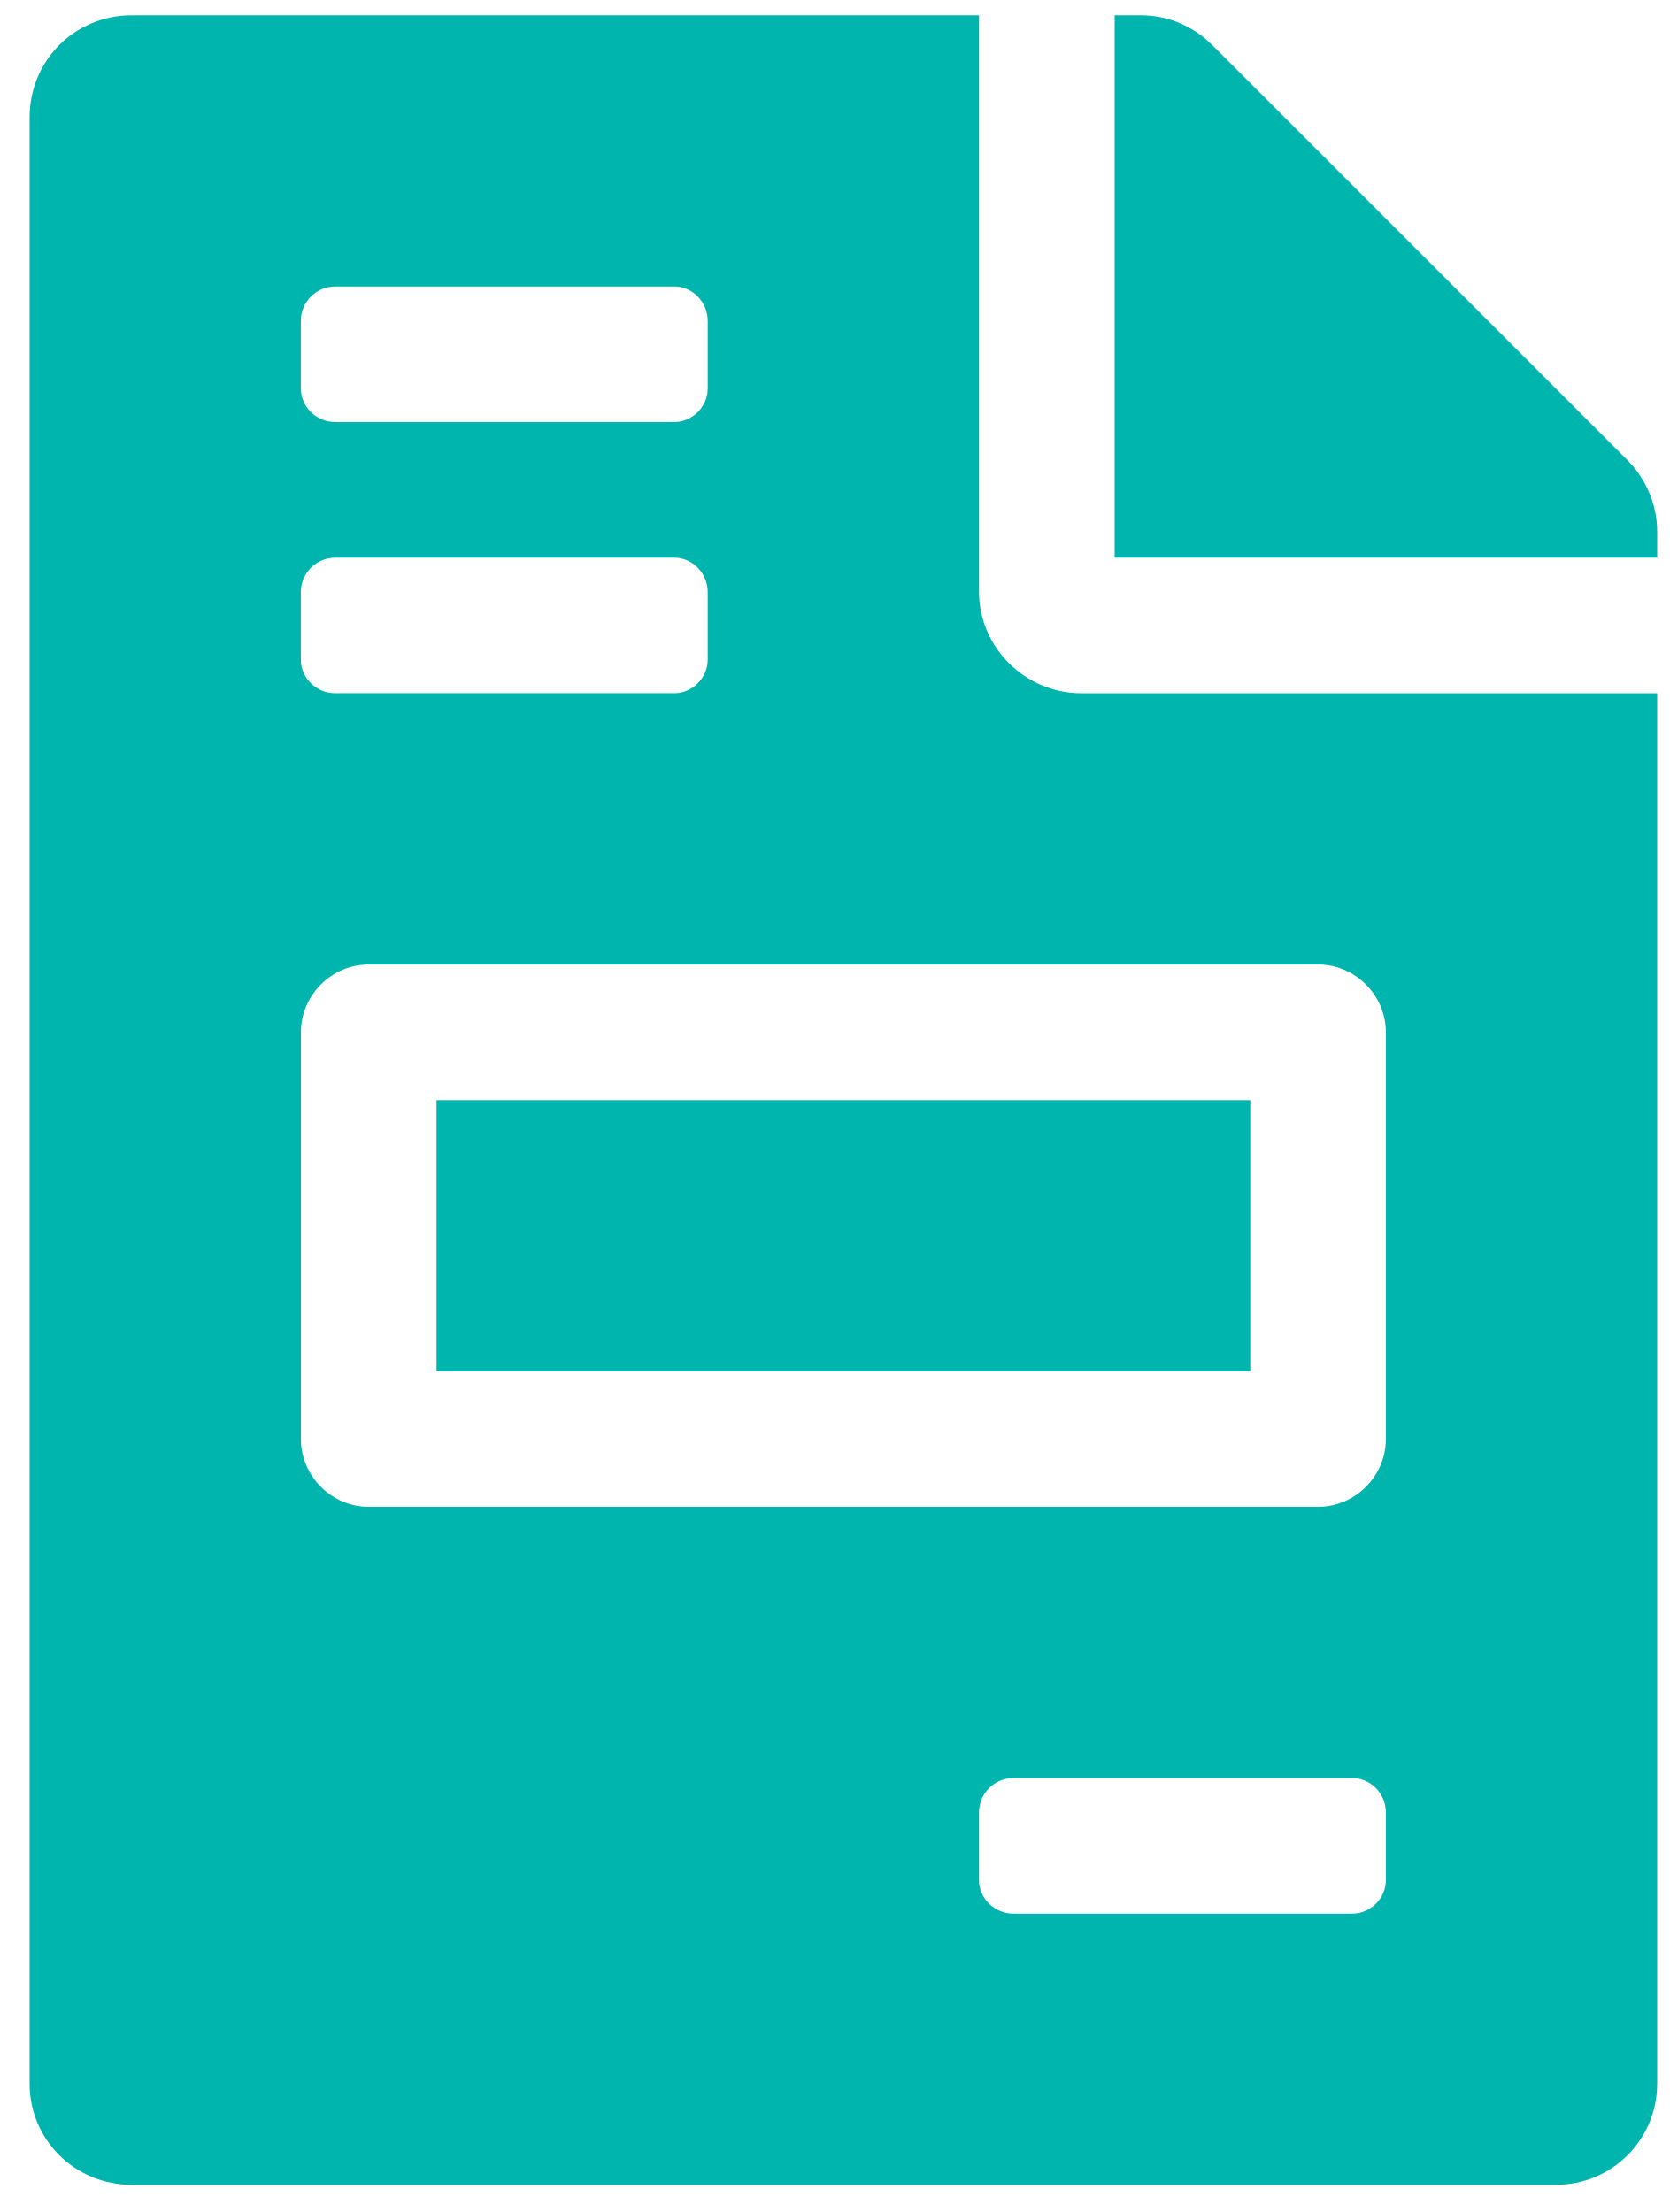
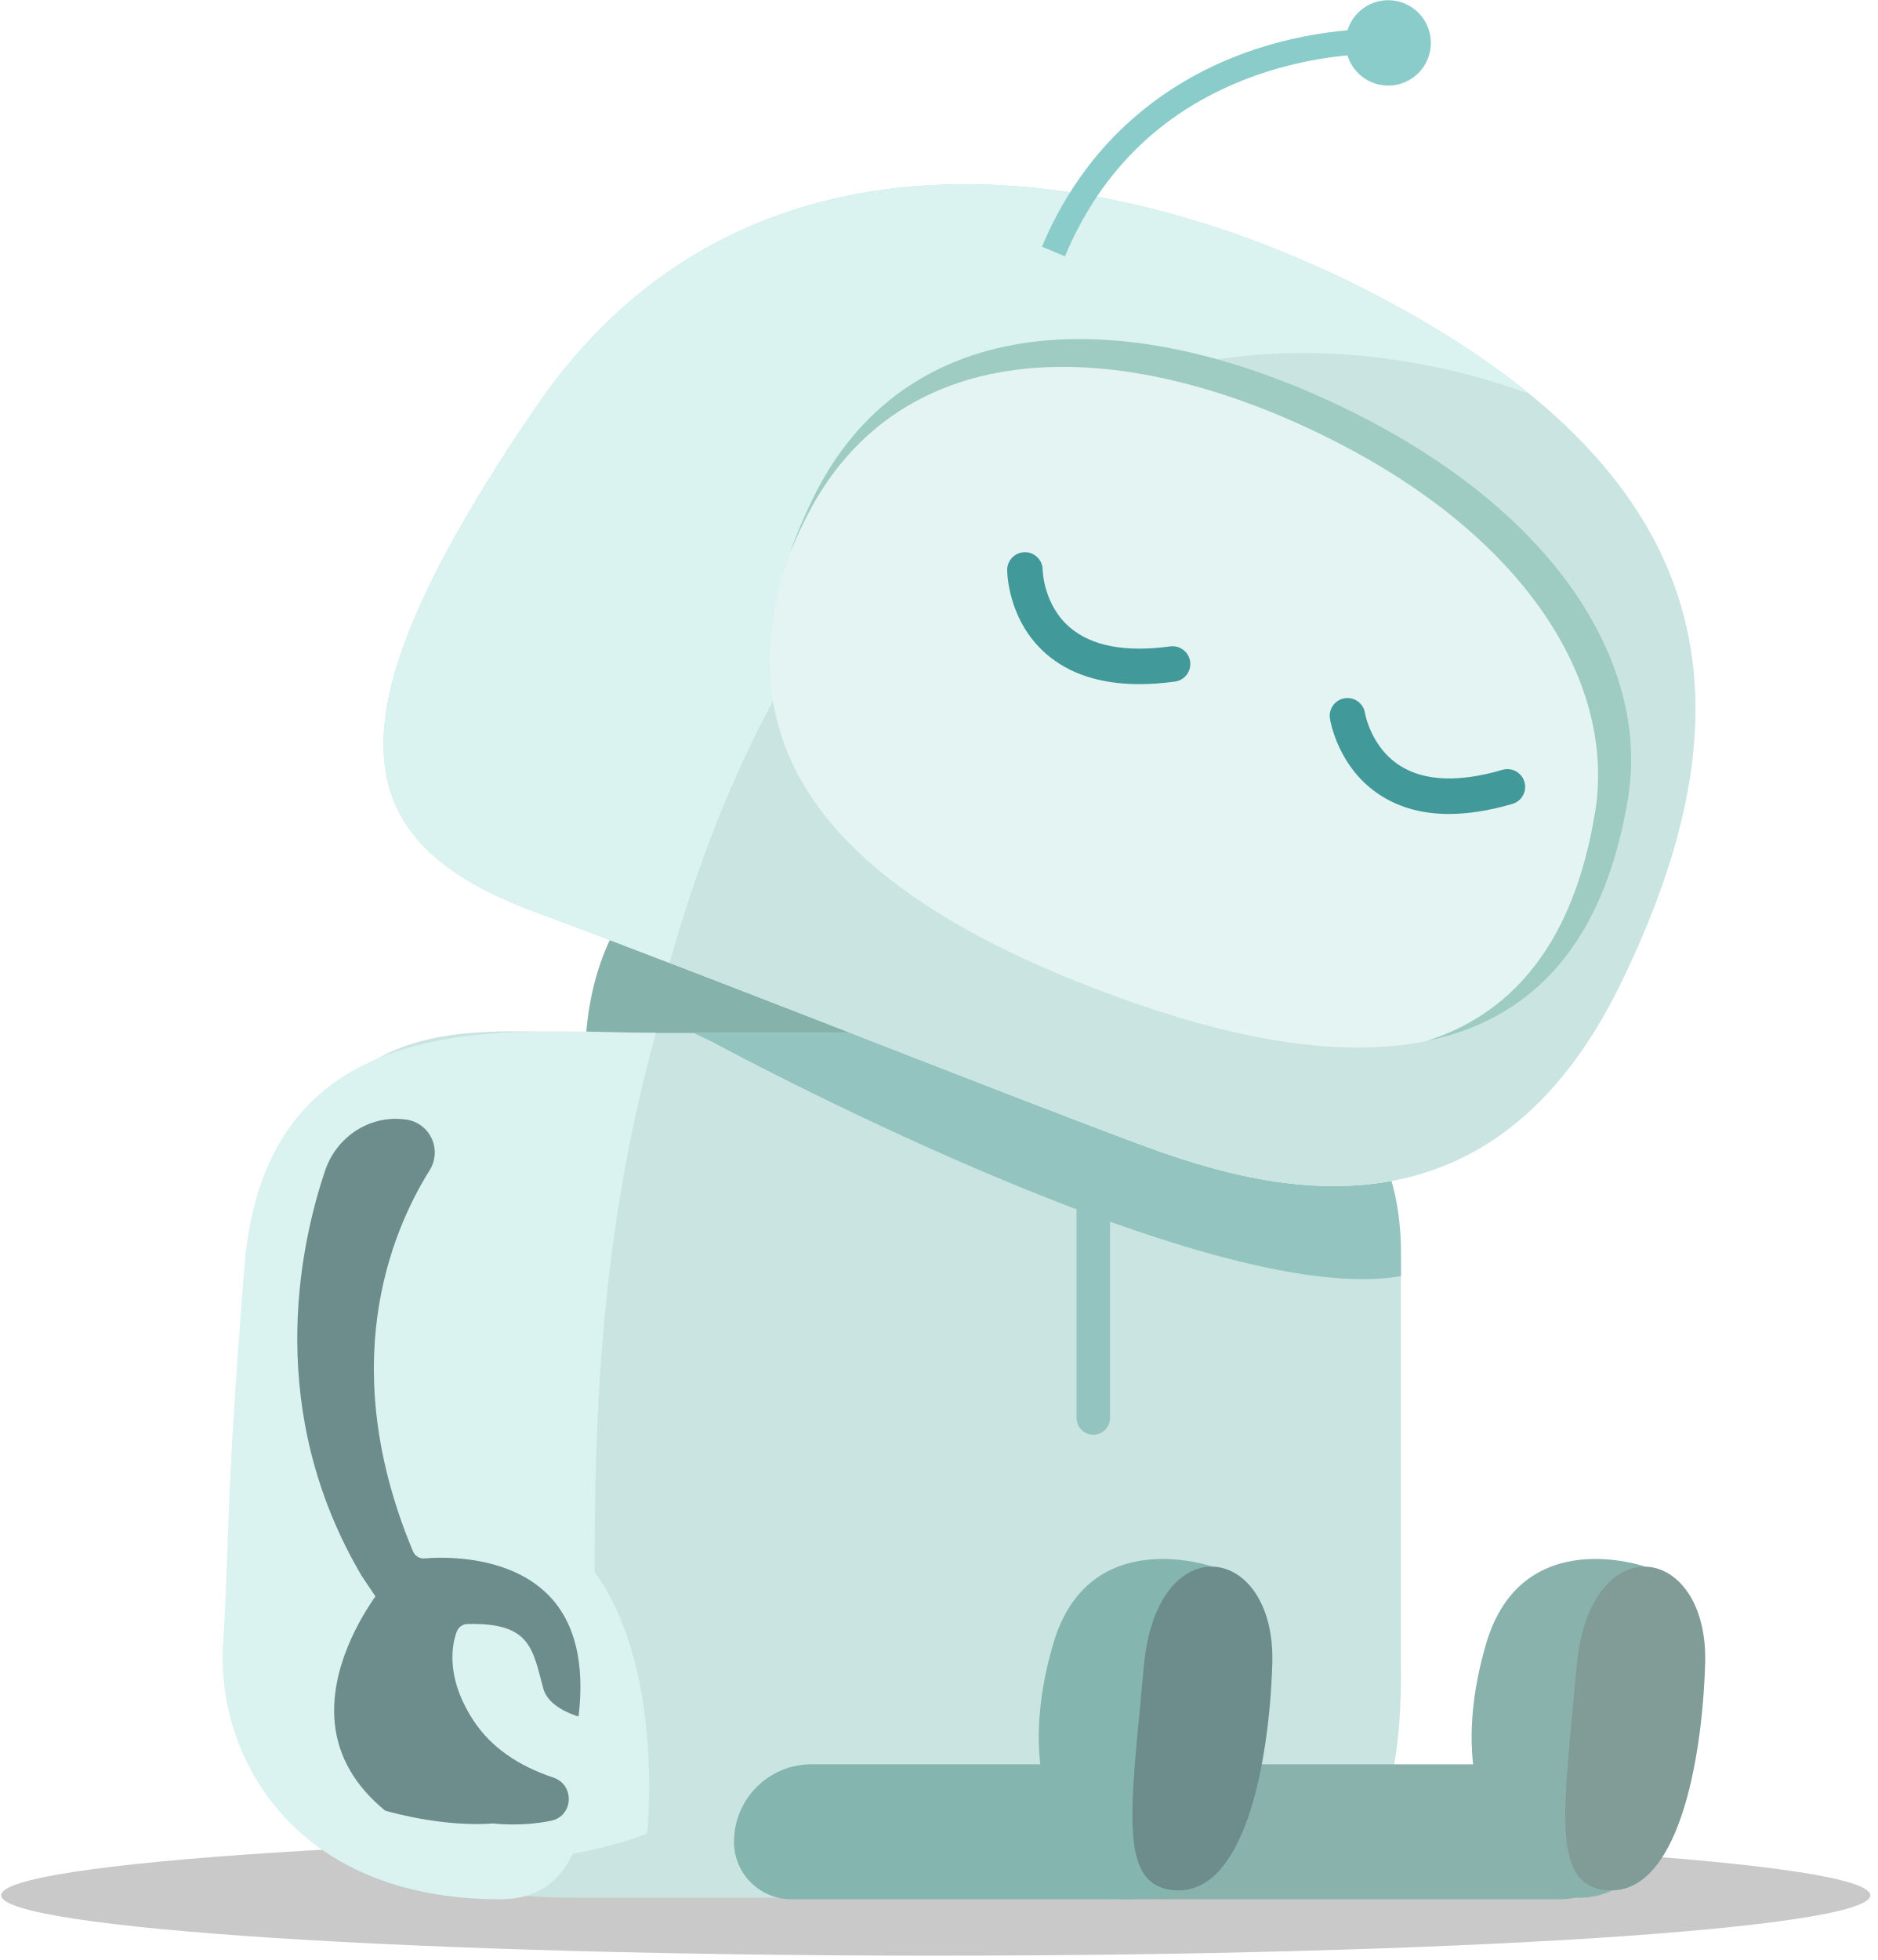
- <svg xmlns="http://www.w3.org/2000/svg" height="53" viewBox="0 0 40 53" width="40">
-   <path d="m29.95 26.358h-19.493v6.498h19.493zm9.032-15.335s-9.942-9.942-9.942-9.942c-.455-.455-1.061-.715-1.711-.715h-.628v12.996h12.996v-.628c0-.628-.26-1.256-.715-1.711m-15.53 3.162v-13.819h-20.295c-1.365 0-2.448 1.083-2.448 2.448v47.109c0 1.343 1.083 2.426 2.448 2.426h34.114c1.343 0 2.426-1.083 2.426-2.426v-33.312h-13.797c-1.343 0-2.448-1.105-2.448-2.426m-16.245-6.498c0-.455.368-.823.823-.823h8.122c.433 0 .801.368.801.823v1.624c0 .433-.368.801-.801.801h-8.122c-.455 0-.823-.368-.823-.801zm0 6.498c0-.455.368-.823.823-.823h8.122c.433 0 .801.368.801.823v1.624c0 .433-.368.801-.801.801h-8.122c-.455 0-.823-.368-.823-.801zm25.991 30.865c0 .433-.368.801-.801.801h-8.122c-.455 0-.823-.368-.823-.801v-1.624c0-.455.368-.823.823-.823h8.122c.433 0 .801.368.801.823zm0-20.317v9.747c0 .888-.736 1.624-1.624 1.624h-22.742c-.888 0-1.624-.736-1.624-1.624v-9.747c0-.888.736-1.624 1.624-1.624h22.742c.888 0 1.624.736 1.624 1.624" fill="#00b5ad" fill-rule="evenodd" />
+ <svg xmlns="http://www.w3.org/2000/svg" height="216" viewBox="0 0 207 216" width="207">
+   <g fill="none">
+     <path d="m206.166 208.867c0 3.676-46.123 6.656-103.02 6.656-56.898 0-103.021-2.981-103.021-6.656s46.123-6.656 103.021-6.656c56.897 0 103.02 2.981 103.02 6.656" fill="#c9c9c9" />
+     <path d="m70.791 98.39s-6.309 5.424-6.309 18.703h47.757v-11.383z" fill="#86b2ac" />
+     <path d="m124.711 113.837h-57.882c-15.644 0-34.416-4.255-36.763 28.081-2.162 29.798-1.565 31.484-2.347 45.099-.78 13.588 13.297 22.123 35.981 22.123h64.14c17.209 0 26.594-.851 26.594-24.677v-44.247c0-9.36-3.128-26.379-29.722-26.379" fill="#cae5e1" />
+     <path d="m72.303 113.822c-15.644 0-43.021-3.914-45.368 25.827-2.162 27.409-1.563 28.958-2.346 41.48-.78 12.498 7.822 28.175 30.505 28.175 19.714 0 2.472-42.39 17.209-95.483" fill="#daf2f0" />
+     <path d="m172.033 209.305h-48.038c-3.493 0-6.324-2.833-6.324-6.328 0-4.718 3.823-8.543 8.538-8.543h45.824c4.103 0 7.431 3.33 7.431 7.435 0 4.107-3.328 7.435-7.431 7.435" fill="#8ab2ad" />
+     <path d="m181.377 172.659s-13.646-4.834-17.557 8.471c-3.91 13.305 0 21.914 4.693 25.827 4.694 3.914 9.151 1.374 9.151 1.374z" fill="#8ab2ad" />
+     <path d="m177.084 208.306c7.79.699 10.54-13.976 10.877-24.955.408-13.322-12.765-15.29-14.163.3-1.398 15.591-2.946 24.095 3.286 24.655" fill="#819b96" />
+     <path d="m124.711 113.822h-48.285l2.135 1.016s54.49 29.62 75.872 25.792v-2.547c0-8.608-3.128-24.261-29.722-24.261" fill="#94c4bf" />
+     <path d="m154.433 33.992c-29.998-16.604-71.961-23.479-95.427 10.958-23.466 34.436-21.119 47.741 0 55.568 21.119 7.827 52.406 20.349 67.268 25.827 14.862 5.478 38.328 10.958 52.407-18 14.078-28.958 12.515-54.002-24.249-74.352" fill="#f1f9f9" />
+     <path d="m154.433 33.992c-29.998-16.604-71.961-23.479-95.427 10.958-23.466 34.436-21.119 47.741 0 55.568 21.119 7.827 52.406 20.349 67.268 25.827 14.862 5.478 38.328 10.958 52.407-18 14.078-28.958 12.515-54.002-24.249-74.352" fill="#cae5e1" />
+     <path d="m168.568 43.389c-3.978-3.235-8.663-6.369-14.135-9.398-29.998-16.604-71.961-23.479-95.427 10.958-23.466 34.436-21.119 47.741 0 55.568 4.967 1.841 9.055 3.384 14.802 5.591 20.285-71.691 67.43-72.638 94.76-62.72" fill="#daf2f0" />
+     <path d="m124.32 209.305h-37.088c-3.493 0-6.324-2.833-6.324-6.328 0-4.718 3.823-8.543 8.538-8.543h34.874c4.103 0 7.431 3.33 7.431 7.435 0 4.107-3.328 7.435-7.431 7.435" fill="#85b5af" />
+     <path d="m133.665 172.659s-13.648-4.834-17.559 8.471c-3.912 13.305 0 21.914 4.693 25.827 4.694 3.914 9.151 1.374 9.151 1.374z" fill="#85b5af" />
+     <path d="m129.371 208.306c7.79.699 10.538-13.976 10.876-24.955.41-13.322-12.764-15.29-14.163.3-1.398 15.591-2.946 24.095 3.288 24.655" fill="#6d8c8c" />
+     <path d="m47.363 128.958s-7.798 23.503 4.373 36.641c23.402 1.889 19.59 36.469 19.59 36.469s-21.246 8.531-29.05-4.164c-7.806-12.694 1.803-23.412 1.803-23.412s-11.961-18.432-4.859-44.95z" fill="#daf2f0" />
+     <path d="m52.271 189.726c-3.739-5.591-2.02-9.605-1.933-9.873.166-.513.637-.865 1.177-.88 6.994-.18 7.185 2.73 8.368 7.093.538 1.984 3.131 2.864 3.894 3.103.696-5.876-.393-10.345-3.244-13.3-4.912-5.092-13.594-4.132-13.68-4.123-.568.064-1.104-.249-1.324-.773-8.473-20.237-2.622-34.872 1.833-42.015 1.412-2.262.036-5.221-2.605-5.574l-.067-.009-.085-.011c-3.865-.497-7.515 1.928-8.76 5.621-2.899 8.591-6.649 26.596 4.029 44.693l1.509 2.25c-1.586 2.249-5.088 7.973-4.482 13.976.367 3.676 2.235 6.916 5.551 9.633 1.164.337 6.679 1.812 11.924 1.416 0 0 3.062.394 6.389-.306 2.456-.517 2.612-3.957.233-4.751-3.938-1.315-6.86-3.377-8.727-6.169" fill="#6d8c8c" />
+     <path d="m89.512 55.124c-9.723 20.205-7.04 40.696 35.981 55.567 43.019 14.87 51.624-8.609 53.971-22.697 2.347-14.086-7.04-31.305-31.288-43.045-24.247-11.739-48.496-10.958-58.663 10.175" fill="#e4f4f2" />
+     <path d="m114.933 62.811h.008zm10.663 12.585c-4.288 0-7.744-1.124-10.301-3.358-4.223-3.69-4.272-9.004-4.272-9.227 0-1.081.875-1.957 1.955-1.957 1.078 0 1.951.871 1.956 1.946.001.072.092 3.835 2.968 6.32 2.411 2.079 6.144 2.793 11.088 2.115 1.076-.142 2.054.604 2.202 1.675.146 1.072-.603 2.057-1.674 2.203-1.376.188-2.685.282-3.922.282z" fill="#429999" />
+     <path d="m159.728 89.702c-2.891 0-5.413-.68-7.535-2.037-4.726-3.022-5.562-8.27-5.595-8.491-.16-1.069.575-2.065 1.643-2.226 1.072-.156 2.058.572 2.223 1.635.013.077.661 3.782 3.873 5.808 2.692 1.701 6.486 1.85 11.28.447 1.032-.3 2.121.292 2.424 1.329.303 1.038-.291 2.125-1.328 2.428-2.524.738-4.855 1.106-6.987 1.106" fill="#429999" />
+     <path d="m148.176 44.949c-24.247-11.739-48.496-10.958-58.663 10.175-.95 1.973-1.779 3.95-2.467 5.923.458-1.128.959-2.257 1.502-3.384 9.866-20.503 33.392-21.262 56.918-9.872 23.526 11.389 32.633 28.096 30.357 41.764-1.444 8.665-5.33 20.986-18.612 25.176 16.178-3.28 20.66-17.171 22.253-26.736 2.347-14.088-7.038-31.307-31.287-43.046" fill="#9eccc3" />
+     <path d="m120.513 158.114c-1.014 0-1.845-.832-1.845-1.848v-23.704c0-1.017.832-1.848 1.845-1.848 1.017 0 1.847.831 1.847 1.848v23.704c0 1.016-.83 1.848-1.847 1.848" fill="#94c4bf" />
+     <path d="m137.579 5.703c4.327-1.524 8.245-2.131 10.958-2.366.699-2.271 3.014-3.693 5.395-3.224 2.549.502 4.208 2.974 3.707 5.522-.5 2.549-2.972 4.21-5.52 3.708-1.762-.346-3.097-1.636-3.588-3.242-2.548.238-6.186.821-10.134 2.226-9.864 3.504-16.933 10.207-21.009 19.92l-2.531-1.062c5.483-13.068 15.385-18.895 22.722-21.482" fill="#89ccc9" />
+   </g>
</svg>
